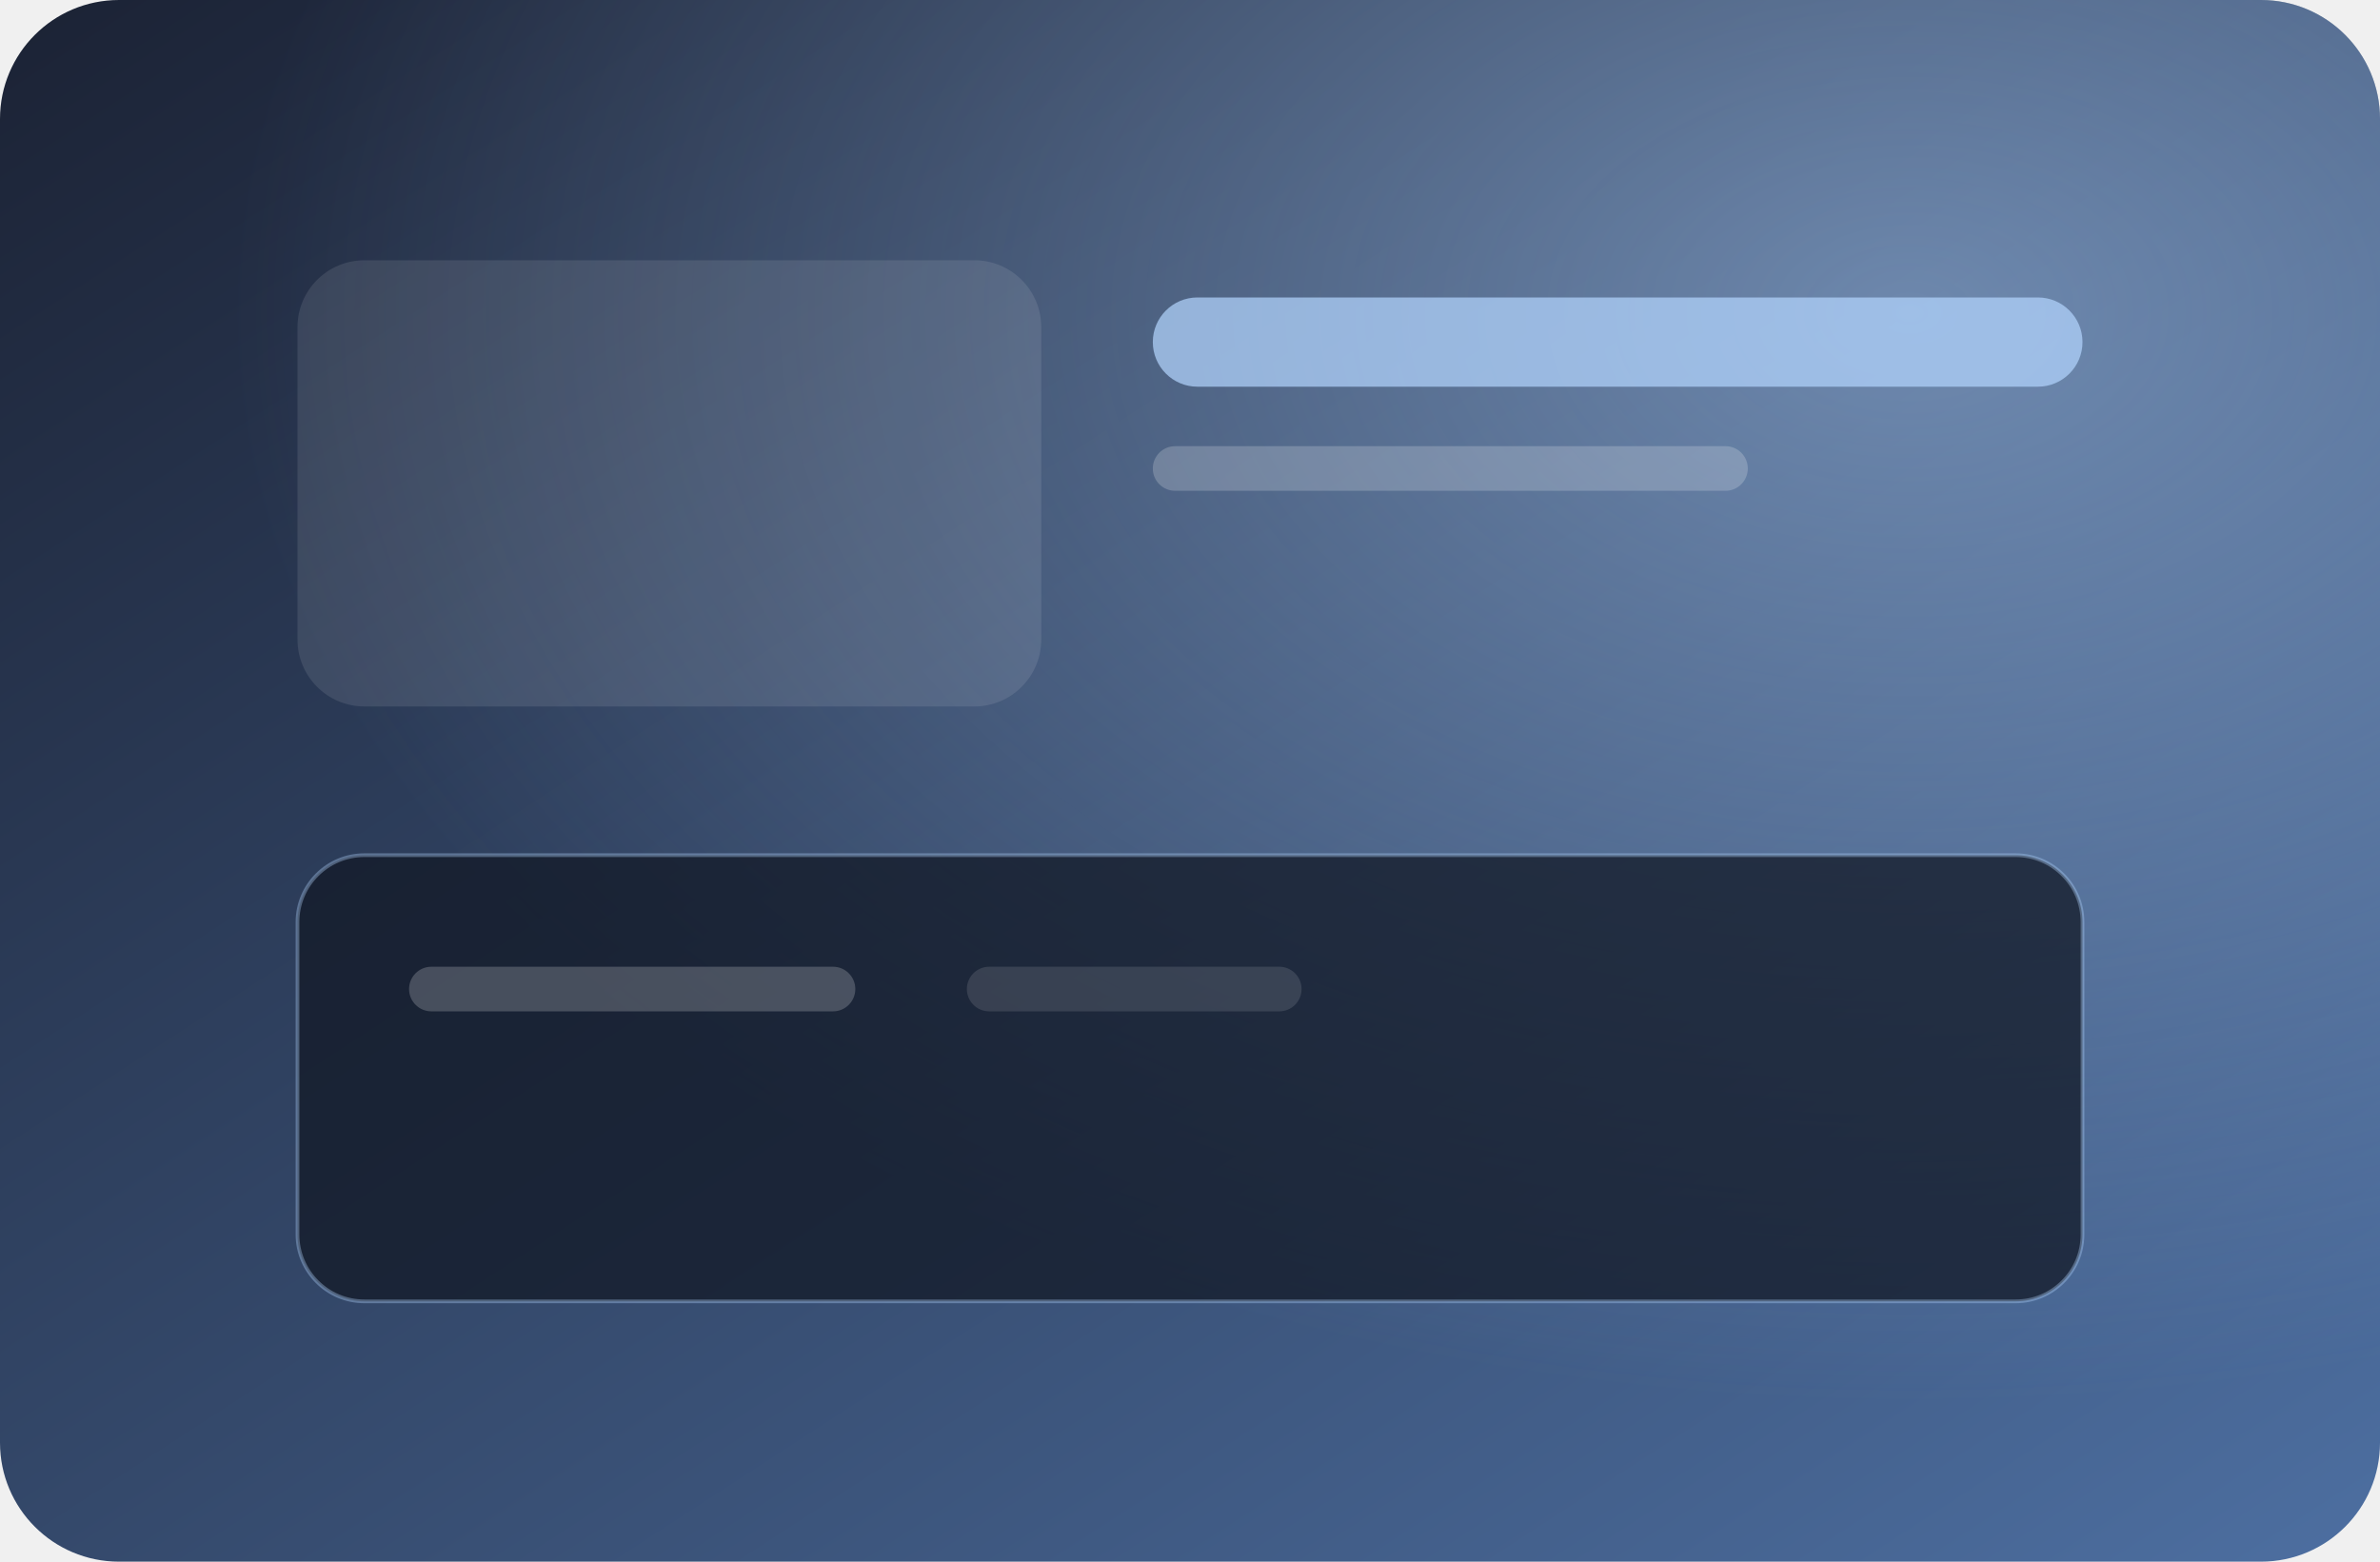
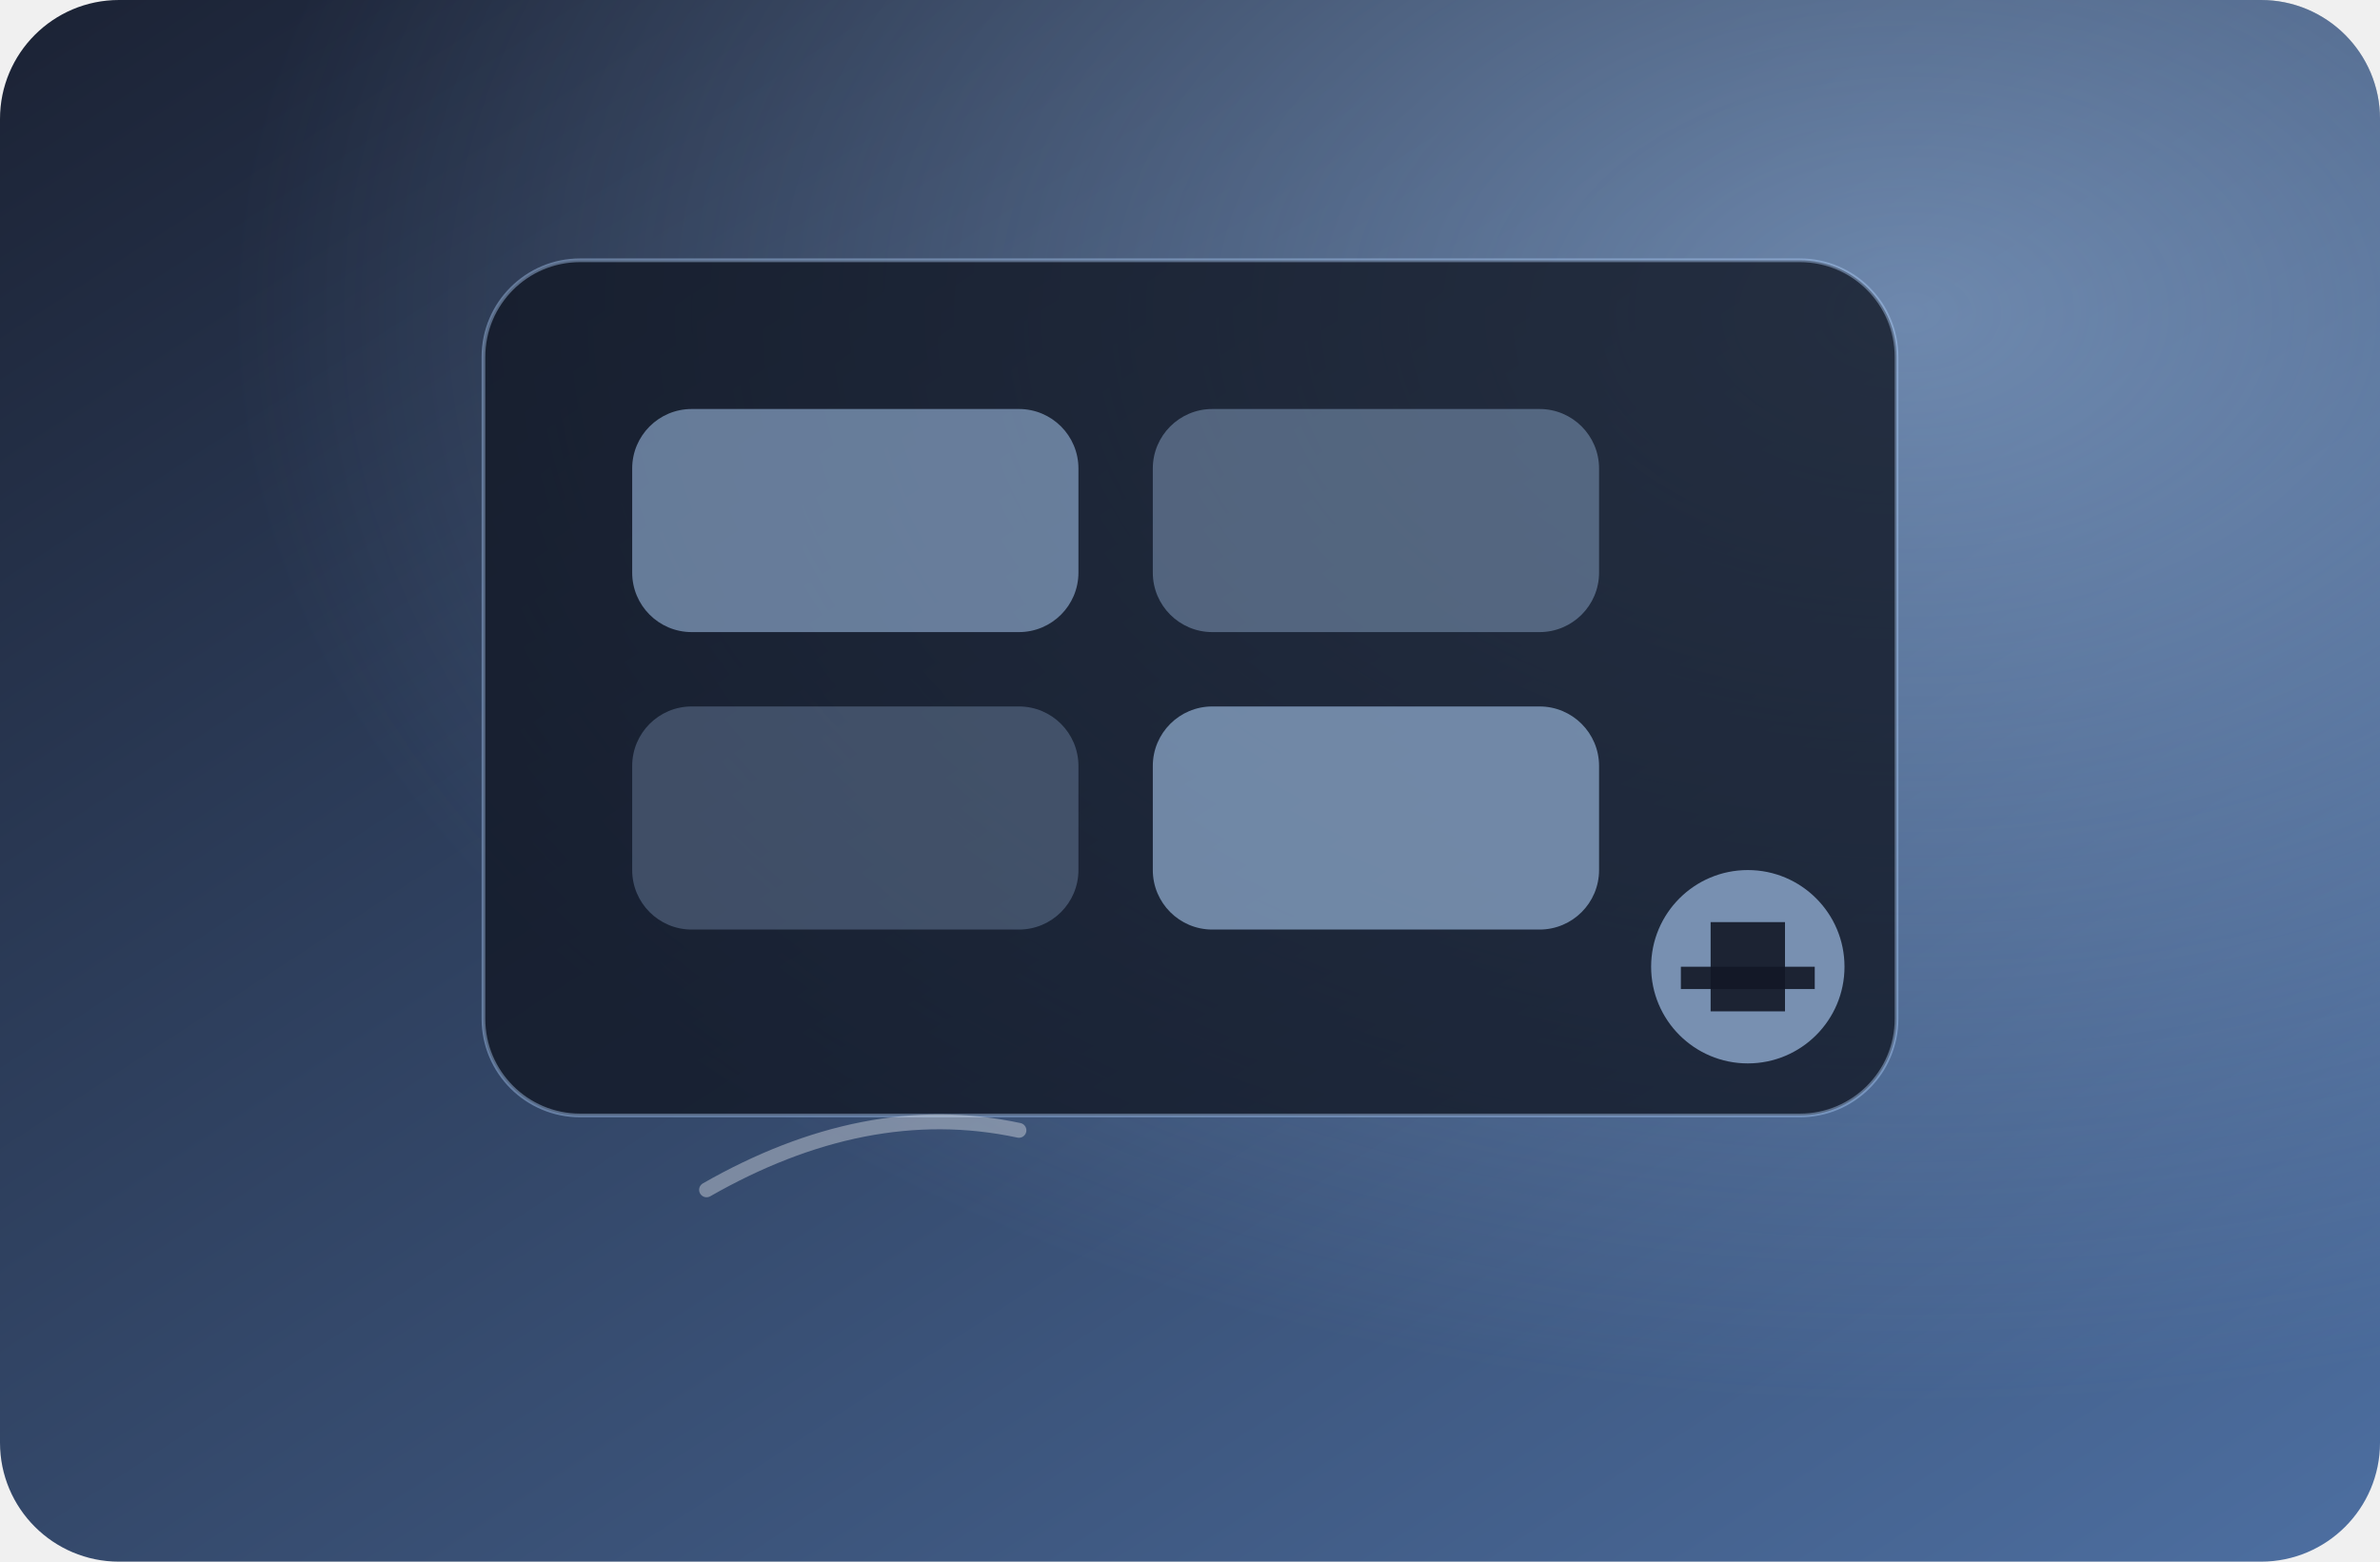
- <svg xmlns="http://www.w3.org/2000/svg" width="640" height="420" viewBox="0 0 640 420" role="img" aria-label="Gallery visual">
+ <svg xmlns="http://www.w3.org/2000/svg" width="640" height="420" viewBox="0 0 640 420" role="img" aria-label="Staff input illustration">
  <defs>
    <linearGradient id="bg" x1="0" y1="0" x2="1" y2="1">
      <stop offset="0%" stop-color="#1b2234" />
      <stop offset="100%" stop-color="#4d6fa1" />
    </linearGradient>
    <radialGradient id="glow" cx="0.8" cy="0.2" r="0.7">
      <stop offset="0%" stop-color="#b4d6ff" stop-opacity="0.45" />
      <stop offset="100%" stop-color="#b4d6ff" stop-opacity="0" />
    </radialGradient>
  </defs>
  <rect width="640" height="420" rx="32" fill="url(#bg)" />
  <rect width="640" height="420" rx="32" fill="url(#glow)" />
-   <rect x="80" y="70" width="200" height="120" rx="18" fill="#ffffff" fill-opacity="0.1" />
-   <rect x="310" y="80" width="250" height="24" rx="12" fill="#b4d6ff" fill-opacity="0.7" />
-   <rect x="310" y="120" width="160" height="12" rx="6" fill="#ffffff" fill-opacity="0.2" />
-   <rect x="80" y="230" width="480" height="120" rx="18" fill="#121826" fill-opacity="0.75" stroke="#b4d6ff" stroke-opacity="0.35" />
-   <rect x="110" y="260" width="120" height="12" rx="6" fill="#ffffff" fill-opacity="0.2" />
-   <rect x="260" y="260" width="90" height="12" rx="6" fill="#ffffff" fill-opacity="0.12" />
+   <rect x="130" y="70" width="380" height="230" rx="26" fill="#121826" fill-opacity="0.8" stroke="#b4d6ff" stroke-opacity="0.4" />
+   <rect x="170" y="110" width="120" height="60" rx="16" fill="#b4d6ff" fill-opacity="0.5" />
+   <rect x="310" y="110" width="120" height="60" rx="16" fill="#b4d6ff" fill-opacity="0.35" />
+   <rect x="170" y="190" width="120" height="60" rx="16" fill="#b4d6ff" fill-opacity="0.25" />
+   <rect x="310" y="190" width="120" height="60" rx="16" fill="#b4d6ff" fill-opacity="0.55" />
+   <circle cx="470" cy="260" r="26" fill="#b4d6ff" fill-opacity="0.6" />
+   <path d="M460 248h20v24h-20z" fill="#121826" fill-opacity="0.9" />
+   <path d="M452 260h36v6h-36z" fill="#121826" fill-opacity="0.9" />
+   <path d="M190 320c28-16 56-22 84-16" fill="none" stroke="#ffffff" stroke-opacity="0.35" stroke-width="4" stroke-linecap="round" />
</svg>
